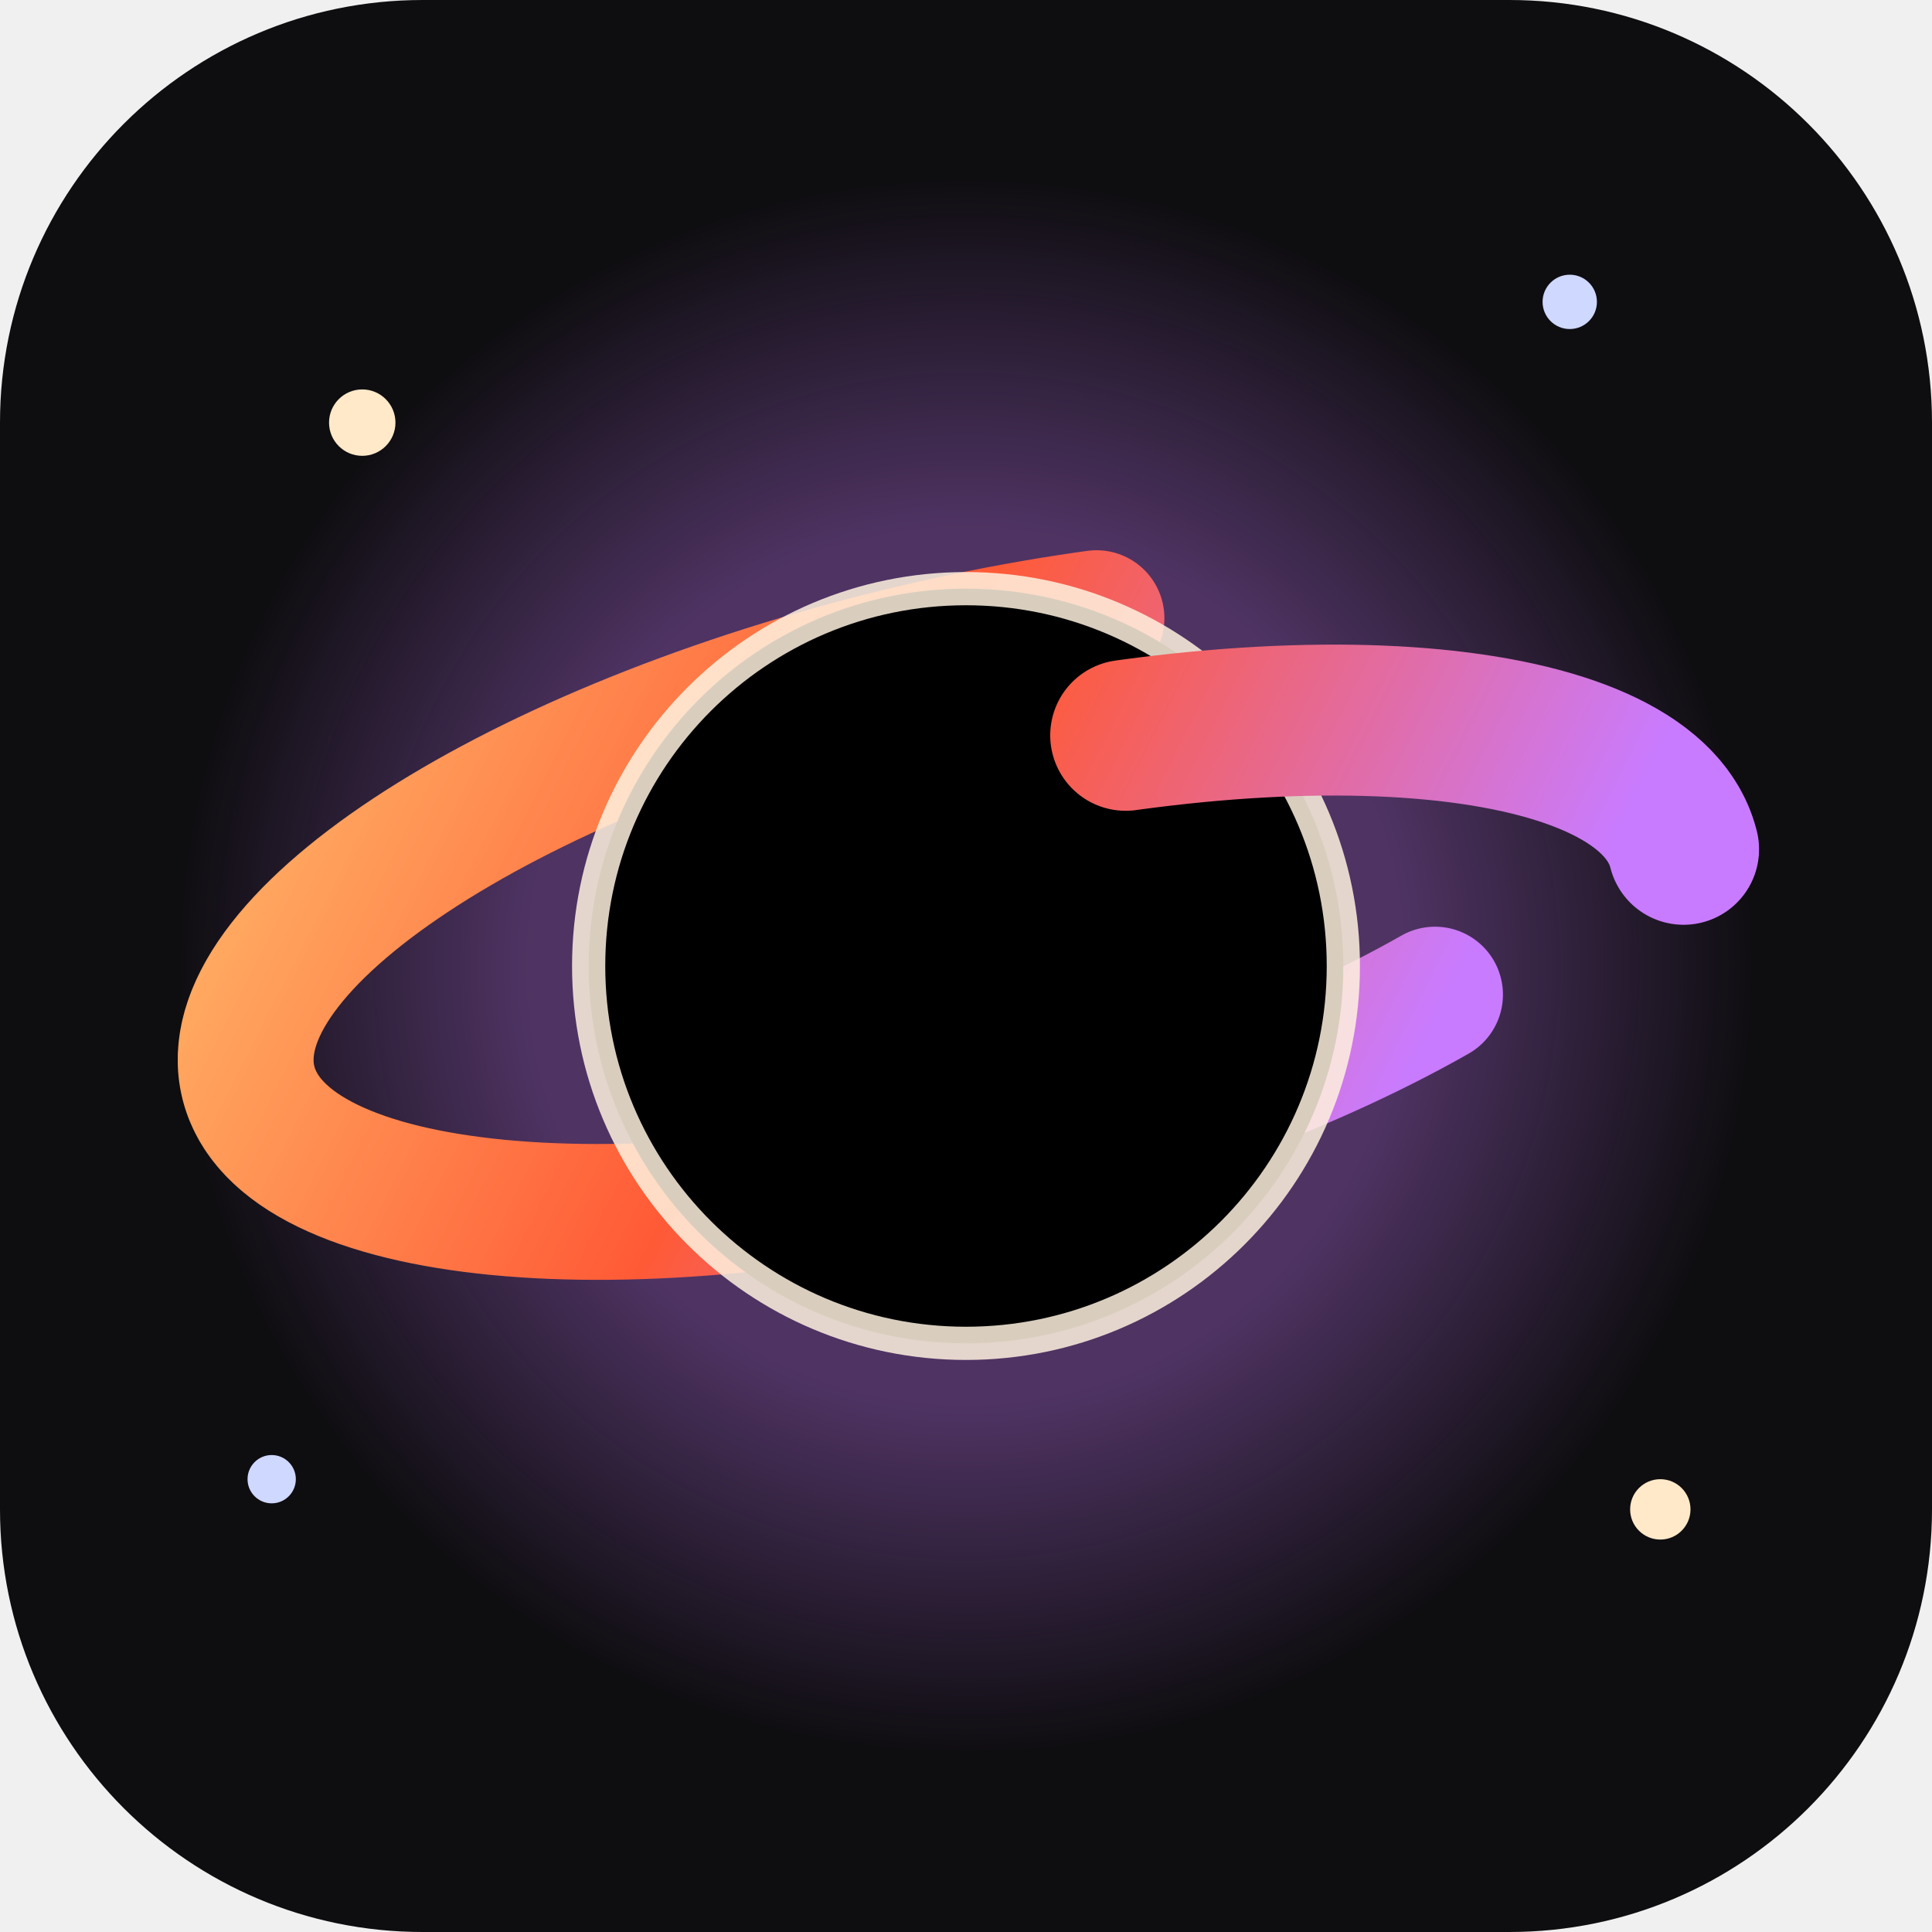
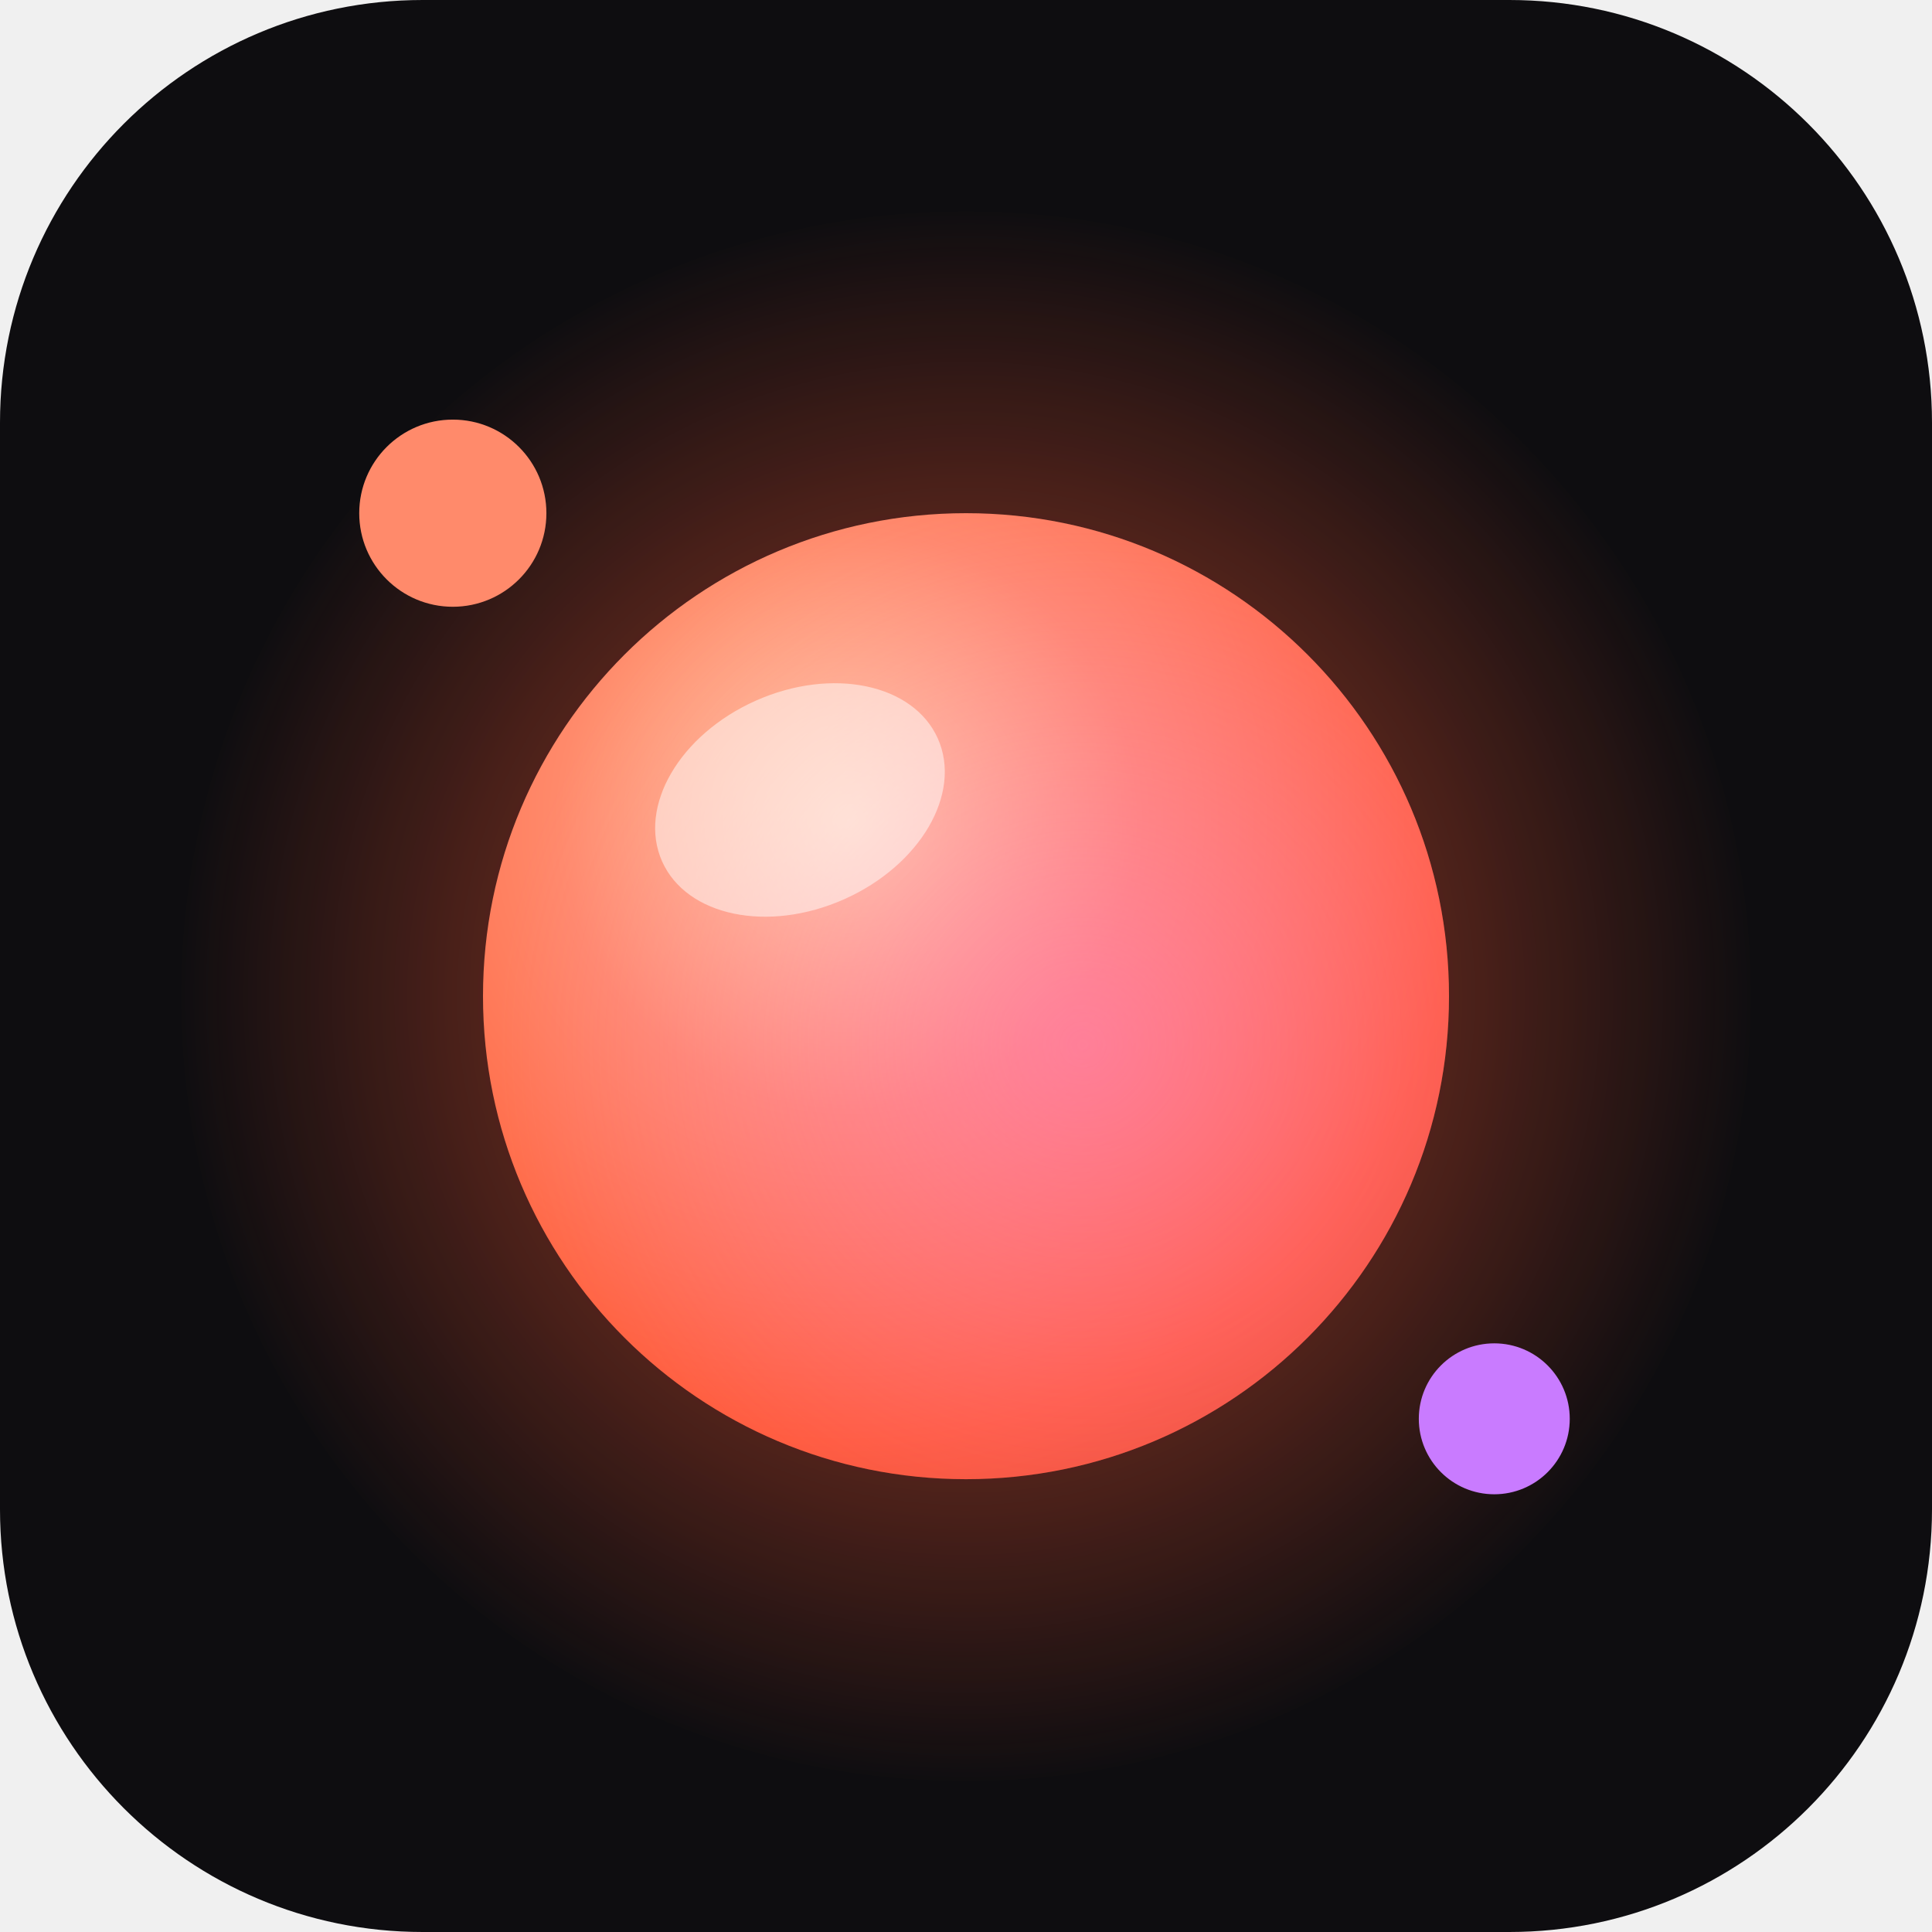
<svg xmlns="http://www.w3.org/2000/svg" viewBox="0 0 64 64">
  <defs>
-     <linearGradient id="disk" x1="0" y1="0" x2="1" y2="0.3">
-       <stop offset="0" stop-color="#ffb366" />
-       <stop offset="0.5" stop-color="#ff5a36" />
-       <stop offset="1" stop-color="#c97bff" />
-     </linearGradient>
-     <radialGradient id="glow" cx="0.5" cy="0.5" r="0.5">
-       <stop offset="0.55" stop-color="#c97bff" stop-opacity="0.35" />
-       <stop offset="1" stop-color="#c97bff" stop-opacity="0" />
+     <radialGradient id="orb" cx="0.38" cy="0.32" r="0.85">
+       <stop offset="0" stop-color="#ffd9a8" />
+       <stop offset="0.35" stop-color="#ff8a6b" />
+       <stop offset="0.75" stop-color="#ff5a36" />
+       <stop offset="1" stop-color="#e0452a" />
+     </radialGradient>
+     <radialGradient id="aurora" cx="0.62" cy="0.55" r="0.6">
+       <stop offset="0" stop-color="#ff7ac2" stop-opacity="0.55" />
+       <stop offset="1" stop-color="#ff7ac2" stop-opacity="0" />
+     </radialGradient>
+     <radialGradient id="halo" cx="0.5" cy="0.5" r="0.5">
+       <stop offset="0.6" stop-color="#ff5a36" stop-opacity="0.28" />
+       <stop offset="1" stop-color="#ff5a36" stop-opacity="0" />
    </radialGradient>
  </defs>
  <rect width="64" height="64" rx="14" fill="#0e0d10" />
-   <circle cx="32" cy="32" r="26" fill="url(#glow)" />
-   <ellipse cx="32" cy="30" rx="24" ry="8.5" fill="none" stroke="url(#disk)" stroke-width="4.5" stroke-linecap="round" transform="rotate(-14 32 32)" stroke-dasharray="76 76" stroke-dashoffset="-12" />
-   <circle cx="32" cy="32" r="12.5" fill="#000" />
-   <circle cx="32" cy="32" r="12.5" fill="none" stroke="#fff2df" stroke-width="1.1" opacity="0.85" />
-   <ellipse cx="32" cy="34" rx="24" ry="8.5" fill="none" stroke="url(#disk)" stroke-width="5" stroke-linecap="round" transform="rotate(-14 32 32)" stroke-dasharray="60 92" stroke-dashoffset="64" />
-   <circle cx="12" cy="14" r="1.1" fill="#ffe9c9" />
-   <circle cx="52" cy="10" r="0.9" fill="#cfd8ff" />
-   <circle cx="55" cy="50" r="1" fill="#ffe9c9" />
-   <circle cx="9" cy="49" r="0.8" fill="#cfd8ff" />
+   <circle cx="32" cy="33" r="26" fill="url(#halo)" />
+   <circle cx="32" cy="33" r="16" fill="url(#orb)" />
+   <circle cx="32" cy="33" r="16" fill="url(#aurora)" />
+   <ellipse cx="26.5" cy="26.5" rx="5" ry="3.6" fill="#fff" opacity="0.5" transform="rotate(-24 26.5 26.5)" />
+   <circle cx="15" cy="17" r="3.1" fill="#ff8a6b" />
+   <circle cx="49.5" cy="47" r="2.5" fill="#c97bff" />
</svg>
